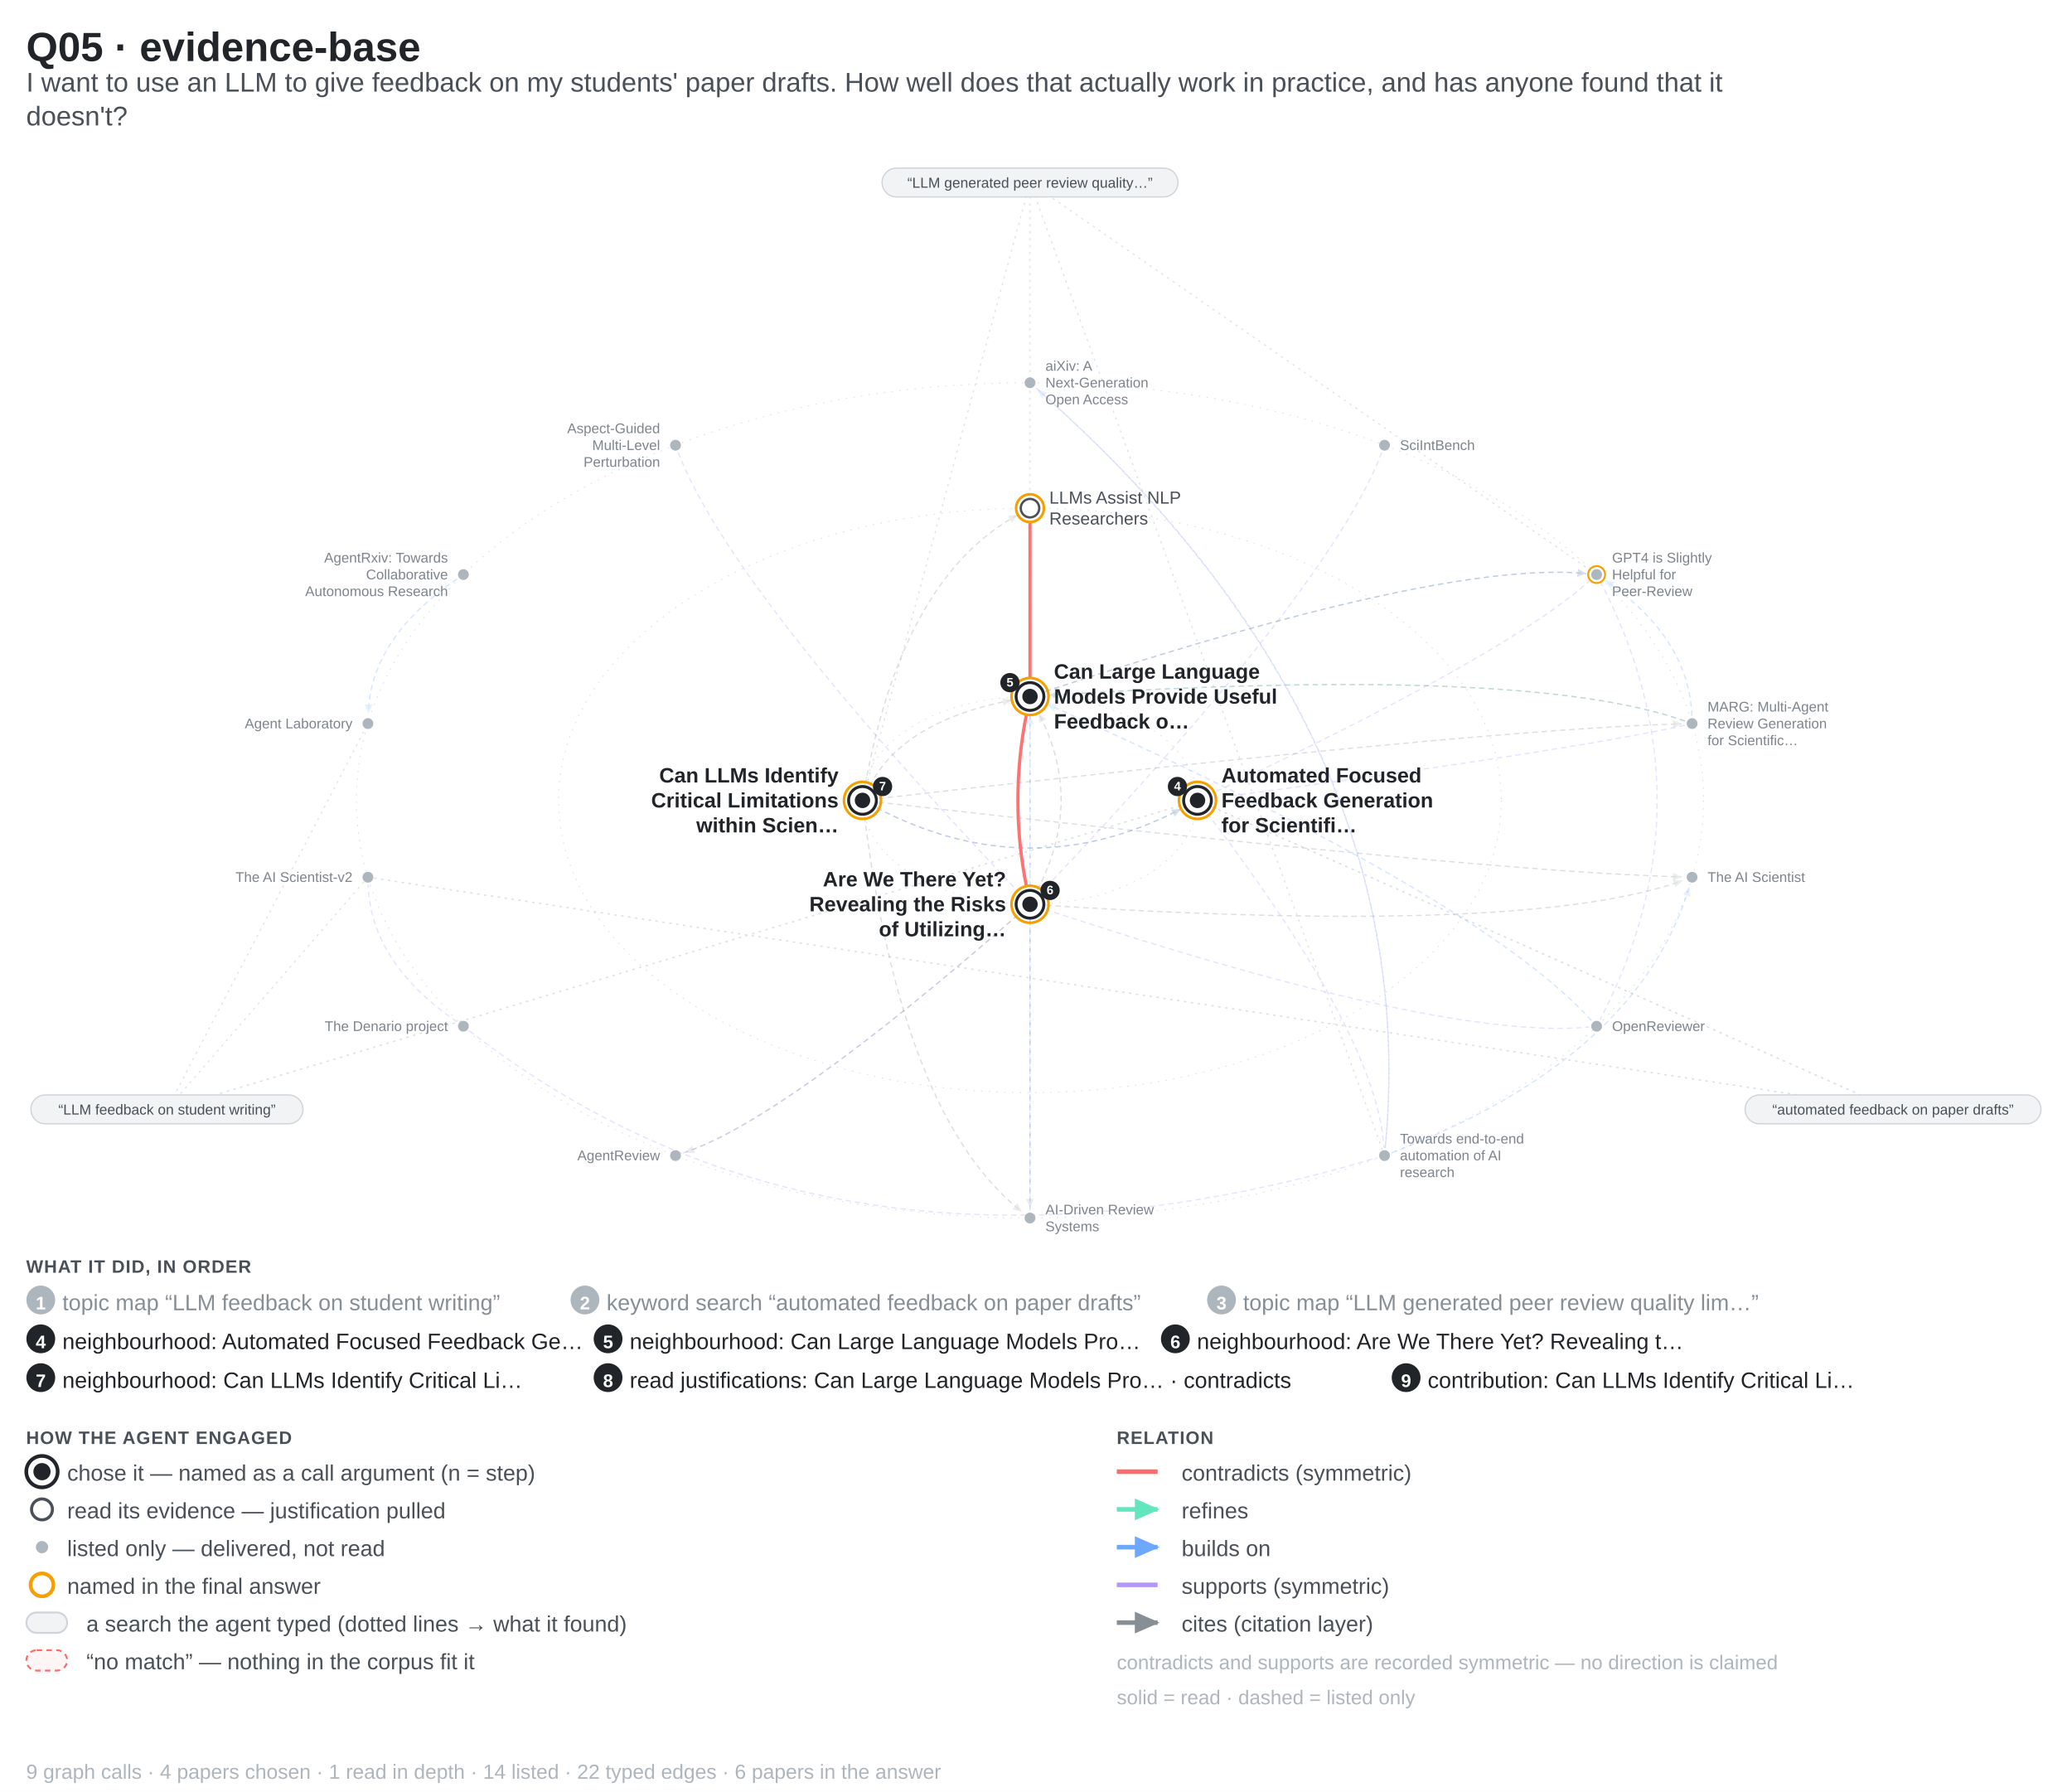
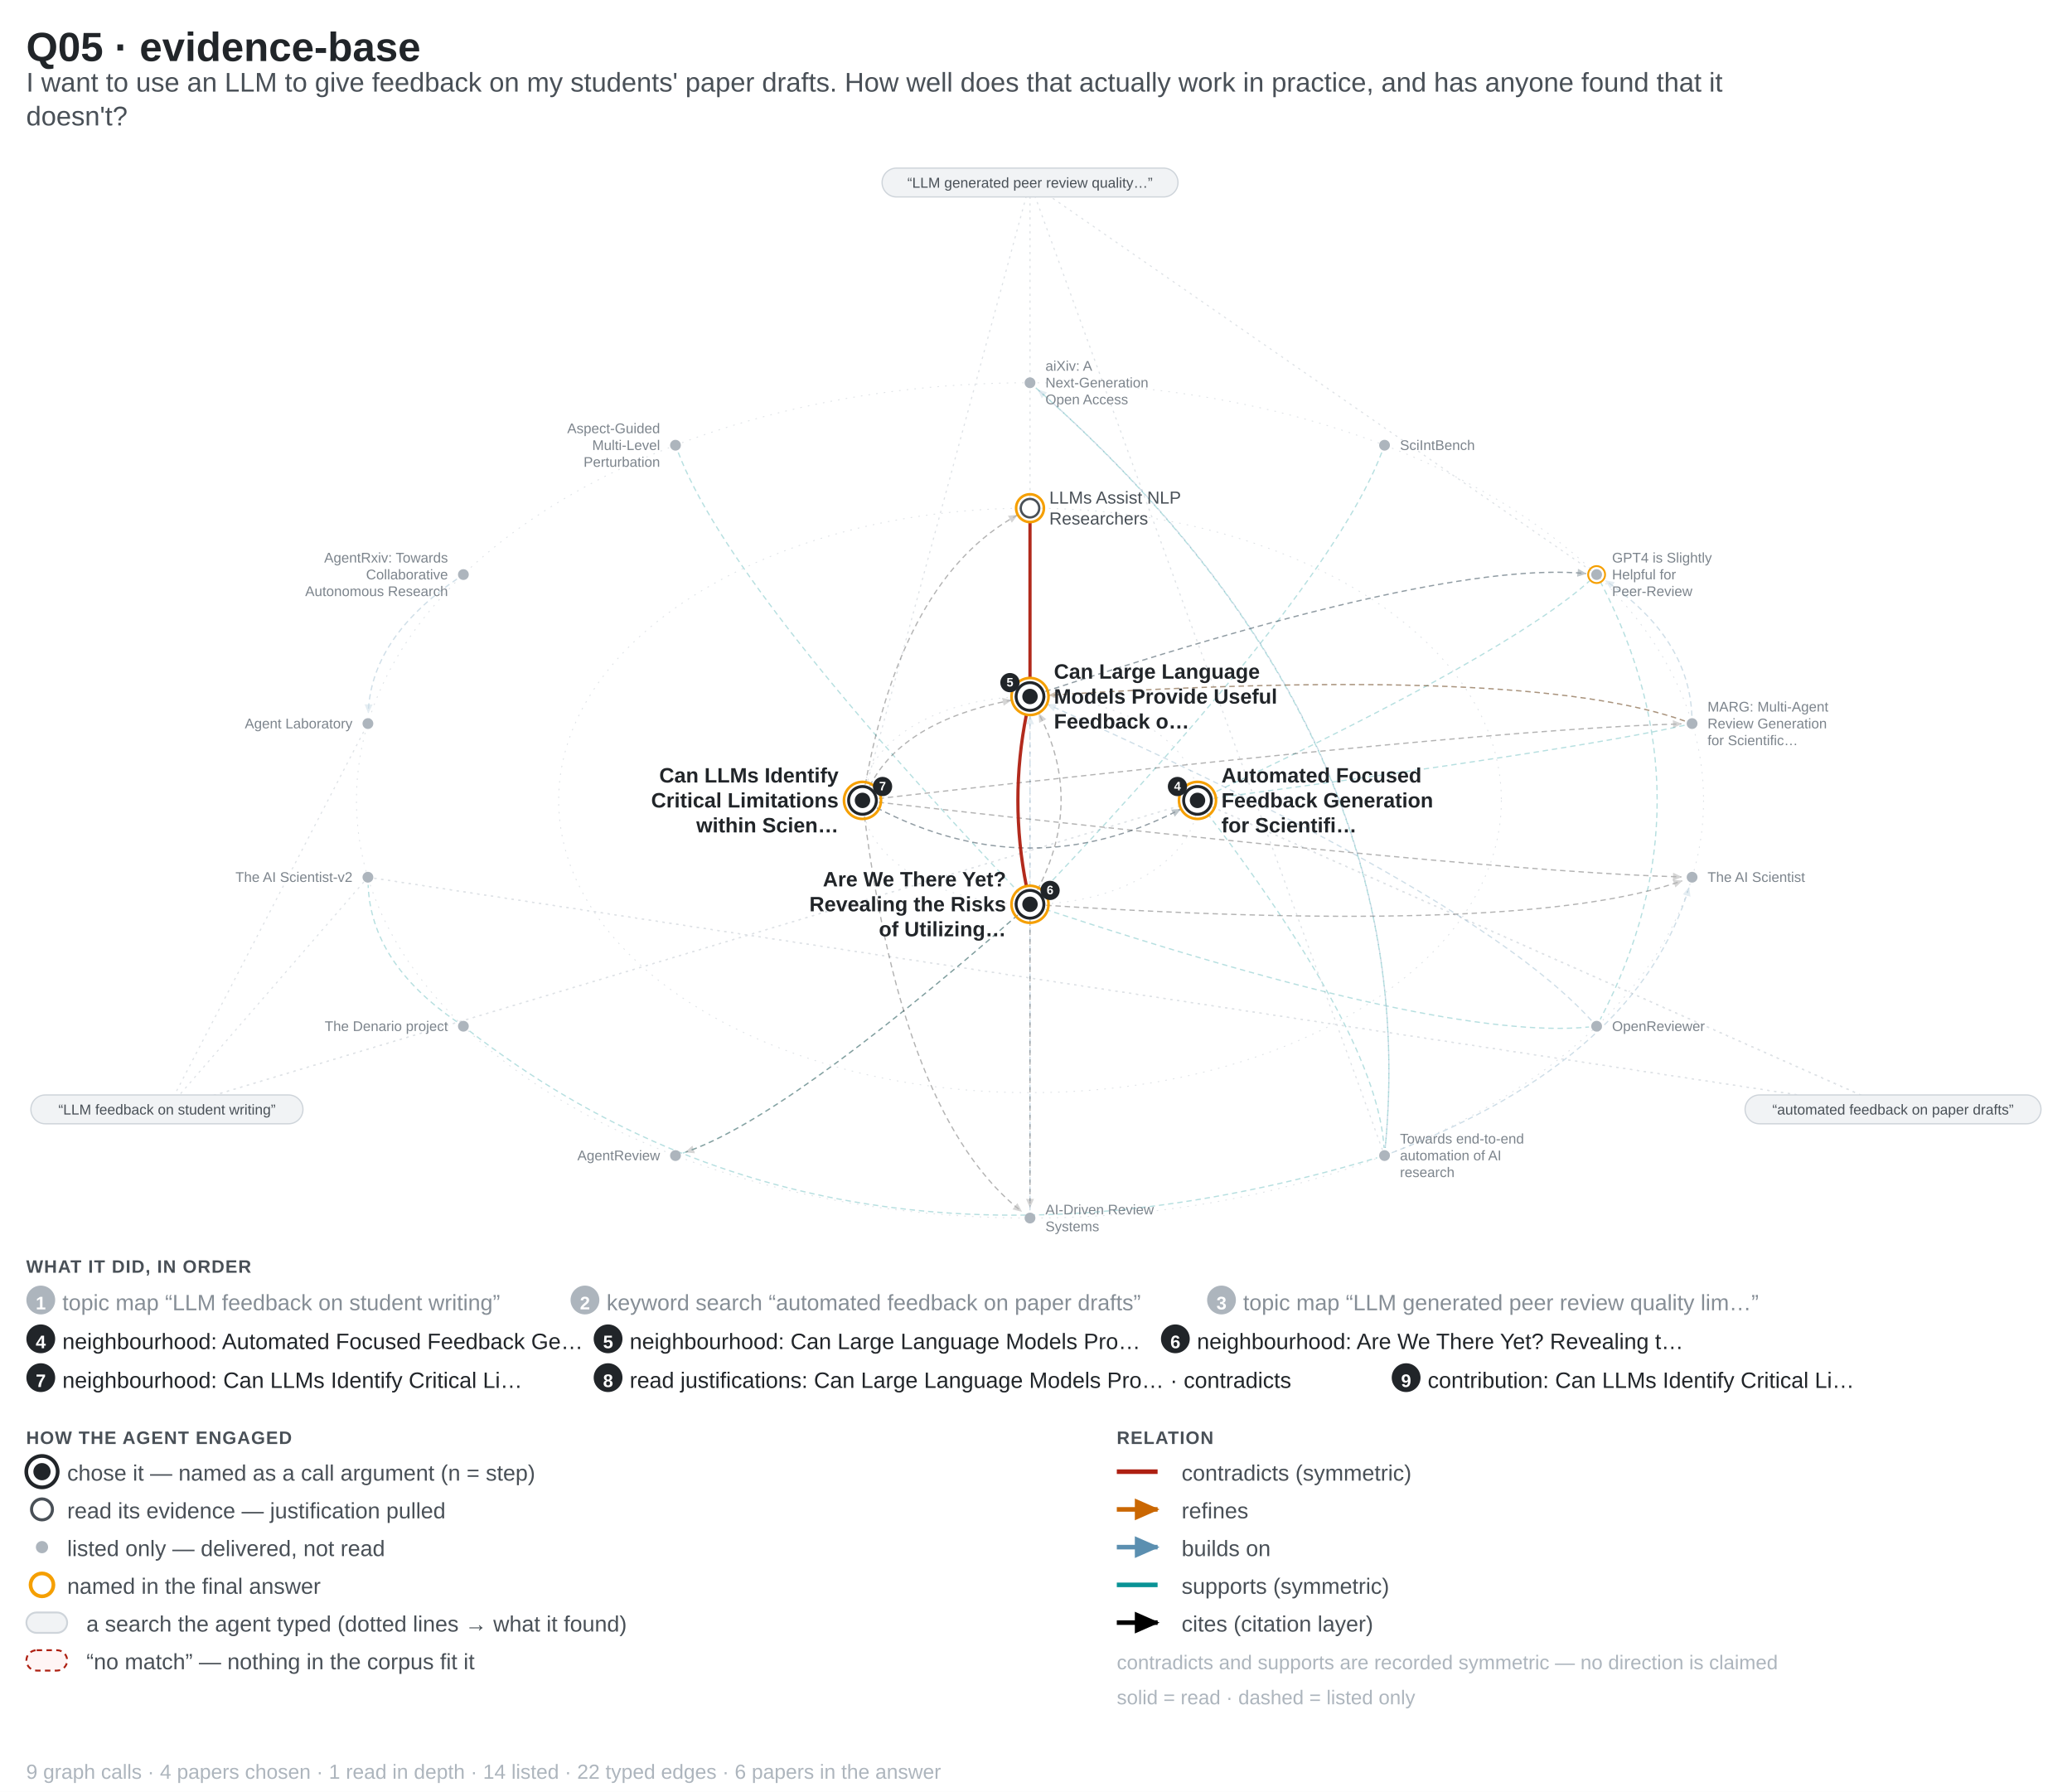
<svg xmlns="http://www.w3.org/2000/svg" width="1900" height="1643" viewBox="0 0 1900 1643" font-family="Arial, Helvetica, sans-serif">
  <rect x="0" y="0" width="1900" height="1643" fill="#ffffff" />
  <defs>
    <marker id="a_builds_on" viewBox="0 0 10 10" refX="9.2" refY="5" markerWidth="5.4" markerHeight="5.4" orient="auto-start-reverse">
-       <path d="M 0 0.6 L 10 5 L 0 9.4 z" fill="#6ea8fe" />
+       <path d="M 0 0.6 L 10 5 L 0 9.4 z" fill="#5b8fb0" />
    </marker>
    <marker id="af_builds_on" viewBox="0 0 10 10" refX="9.2" refY="5" markerWidth="7.5" markerHeight="7.5" orient="auto-start-reverse">
-       <path d="M 0 0.6 L 10 5 L 0 9.4 z" fill="#6ea8fe" opacity="0.55" />
+       <path d="M 0 0.6 L 10 5 L 0 9.4 z" fill="#5b8fb0" opacity="0.55" />
    </marker>
    <marker id="a_mentions" viewBox="0 0 10 10" refX="9.2" refY="5" markerWidth="5.4" markerHeight="5.4" orient="auto-start-reverse">
-       <path d="M 0 0.6 L 10 5 L 0 9.4 z" fill="#868e96" />
+       <path d="M 0 0.6 L 10 5 L 0 9.4 z" fill="#000000" />
    </marker>
    <marker id="af_mentions" viewBox="0 0 10 10" refX="9.2" refY="5" markerWidth="7.5" markerHeight="7.5" orient="auto-start-reverse">
-       <path d="M 0 0.6 L 10 5 L 0 9.4 z" fill="#868e96" opacity="0.55" />
+       <path d="M 0 0.6 L 10 5 L 0 9.4 z" fill="#000000" opacity="0.55" />
    </marker>
    <marker id="a_refines" viewBox="0 0 10 10" refX="9.2" refY="5" markerWidth="5.4" markerHeight="5.4" orient="auto-start-reverse">
-       <path d="M 0 0.6 L 10 5 L 0 9.4 z" fill="#63e6be" />
+       <path d="M 0 0.6 L 10 5 L 0 9.4 z" fill="#ca6702" />
    </marker>
    <marker id="af_refines" viewBox="0 0 10 10" refX="9.2" refY="5" markerWidth="7.5" markerHeight="7.5" orient="auto-start-reverse">
-       <path d="M 0 0.6 L 10 5 L 0 9.4 z" fill="#63e6be" opacity="0.55" />
+       <path d="M 0 0.6 L 10 5 L 0 9.4 z" fill="#ca6702" opacity="0.55" />
    </marker>
  </defs>
  <text x="24" y="56" font-size="37.4" font-weight="700" fill="#212529">Q05 · evidence-base</text>
  <text x="24" y="84" font-size="24.8" fill="#495057">I want to use an LLM to give feedback on my students' paper drafts. How well does that actually work in practice, and has anyone found that it</text>
  <text x="24" y="115" font-size="24.8" fill="#495057">doesn't?</text>
  <g transform="translate(944.5,733.9) scale(0.7072)">
    <ellipse cx="0" cy="0" rx="217.2" ry="134.7" fill="none" stroke="#dee2e6" stroke-width="1.2" stroke-dasharray="2 8" />
    <ellipse cx="0" cy="0" rx="611.2" ry="378.9" fill="none" stroke="#dee2e6" stroke-width="1.2" stroke-dasharray="2 8" />
    <ellipse cx="0" cy="0" rx="873.4" ry="541.5" fill="none" stroke="#dee2e6" stroke-width="1.2" stroke-dasharray="2 8" />
    <line x1="-1119.0" y1="400.6" x2="-858.5" y2="99.6" stroke="#dee2e6" stroke-width="1.5" stroke-dasharray="3 6" />
    <line x1="-1119.0" y1="400.6" x2="-858.5" y2="-99.6" stroke="#dee2e6" stroke-width="1.5" stroke-dasharray="3 6" />
    <line x1="-1119.0" y1="400.6" x2="217.2" y2="0.0" stroke="#dee2e6" stroke-width="1.5" stroke-dasharray="3 6" />
    <line x1="-1119.0" y1="400.6" x2="217.2" y2="0.0" stroke="#dee2e6" stroke-width="1.5" stroke-dasharray="3 6" />
    <line x1="1119.0" y1="400.6" x2="217.2" y2="0.0" stroke="#dee2e6" stroke-width="1.5" stroke-dasharray="3 6" />
    <line x1="1119.0" y1="400.6" x2="217.2" y2="0.0" stroke="#dee2e6" stroke-width="1.5" stroke-dasharray="3 6" />
    <line x1="1119.0" y1="400.6" x2="217.2" y2="0.0" stroke="#dee2e6" stroke-width="1.5" stroke-dasharray="3 6" />
    <line x1="1119.0" y1="400.6" x2="-858.5" y2="99.6" stroke="#dee2e6" stroke-width="1.5" stroke-dasharray="3 6" />
    <line x1="1119.0" y1="400.6" x2="-858.5" y2="99.6" stroke="#dee2e6" stroke-width="1.5" stroke-dasharray="3 6" />
    <line x1="0.0" y1="-801.1" x2="-0.0" y2="134.7" stroke="#dee2e6" stroke-width="1.5" stroke-dasharray="3 6" />
    <line x1="0.0" y1="-801.1" x2="459.7" y2="460.5" stroke="#dee2e6" stroke-width="1.5" stroke-dasharray="3 6" />
    <line x1="0.0" y1="-801.1" x2="734.7" y2="-292.8" stroke="#dee2e6" stroke-width="1.5" stroke-dasharray="3 6" />
    <line x1="0.0" y1="-801.1" x2="-217.2" y2="-0.0" stroke="#dee2e6" stroke-width="1.5" stroke-dasharray="3 6" />
-     <path d="M -743.0 287.1 Q -854.6 210.5 -858.2 109.6" fill="none" stroke="#b197fc" stroke-width="1.6" opacity="0.30" stroke-dasharray="7 5" />
-     <path d="M -743.0 -287.1 Q -854.6 -210.5 -858.0 -113.6" fill="none" stroke="#6ea8fe" stroke-width="1.6" opacity="0.30" stroke-dasharray="7 5" marker-end="url(#af_builds_on)" />
-     <path d="M -456.1 -451.1 Q -389.3 -276.0 -14.4 119.4" fill="none" stroke="#b197fc" stroke-width="1.6" opacity="0.30" stroke-dasharray="7 5" />
-     <path d="M 456.1 -451.1 Q 389.3 -276.0 14.4 119.4" fill="none" stroke="#b197fc" stroke-width="1.6" opacity="0.30" stroke-dasharray="7 5" />
-     <path d="M 460.6 450.5 Q 512.1 -90.3 10.5 -532.3" fill="none" stroke="#6ea8fe" stroke-width="1.6" opacity="0.30" stroke-dasharray="7 5" marker-end="url(#af_builds_on)" />
-     <path d="M 469.0 456.9 Q 787.8 334.7 854.5 113.0" fill="none" stroke="#6ea8fe" stroke-width="1.6" opacity="0.30" stroke-dasharray="7 5" marker-end="url(#af_builds_on)" />
-     <path d="M 7.5 -534.9 Q 512.1 -90.3 460.6 450.5" fill="none" stroke="#b197fc" stroke-width="1.6" opacity="0.30" stroke-dasharray="7 5" />
-     <path d="M -726.8 298.9 Q -245.1 671.2 450.1 463.3" fill="none" stroke="#b197fc" stroke-width="1.6" opacity="0.30" stroke-dasharray="7 5" />
-     <path d="M 229.9 16.7 Q 450.3 306.3 459.1 450.5" fill="none" stroke="#b197fc" stroke-width="1.6" opacity="0.30" stroke-dasharray="7 5" />
-     <path d="M 858.2 -109.6 Q 854.6 -210.5 746.3 -284.9" fill="none" stroke="#6ea8fe" stroke-width="1.6" opacity="0.30" stroke-dasharray="7 5" marker-end="url(#af_builds_on)" />
-     <path d="M 19.9 -141.3 Q 536.3 -312.0 720.8 -294.1" fill="none" stroke="#6ea8fe" stroke-width="1.6" opacity="0.30" stroke-dasharray="7 5" marker-end="url(#af_builds_on)" />
-     <path d="M 727.3 -286.1 Q 623.7 -191.9 236.2 -9.0" fill="none" stroke="#b197fc" stroke-width="1.6" opacity="0.30" stroke-dasharray="7 5" />
-     <path d="M 739.4 -283.9 Q 887.0 -0.0 739.4 283.9" fill="none" stroke="#b197fc" stroke-width="1.6" opacity="0.30" stroke-dasharray="7 5" />
-     <path d="M -198.6 9.7 Q -0.0 112.9 195.0 11.5" fill="none" stroke="#6ea8fe" stroke-width="1.6" opacity="0.30" stroke-dasharray="7 5" marker-end="url(#af_builds_on)" />
-     <path d="M 848.8 -97.4 Q 705.9 -65.3 238.0 -2.8" fill="none" stroke="#b197fc" stroke-width="1.6" opacity="0.30" stroke-dasharray="7 5" />
-     <path d="M -198.6 9.7 Q -0.0 112.9 195.0 11.5" fill="none" stroke="#868e96" stroke-width="1.6" opacity="0.30" stroke-dasharray="7 5" marker-end="url(#af_mentions)" />
-     <path d="M 0.0 531.5 Q 0.0 379.2 0.0 -109.7" fill="none" stroke="#6ea8fe" stroke-width="1.6" opacity="0.30" stroke-dasharray="7 5" marker-end="url(#af_builds_on)" />
-     <path d="M 728.0 285.4 Q 583.4 125.6 22.8 -124.5" fill="none" stroke="#6ea8fe" stroke-width="1.6" opacity="0.30" stroke-dasharray="7 5" marker-end="url(#af_builds_on)" />
-     <path d="M 849.1 -102.9 Q 644.8 -175.9 24.9 -136.3" fill="none" stroke="#63e6be" stroke-width="1.6" opacity="0.30" stroke-dasharray="7 5" marker-end="url(#af_refines)" />
-     <path d="M 849.1 -102.9 Q 644.8 -175.9 24.9 -136.3" fill="none" stroke="#868e96" stroke-width="1.6" opacity="0.30" stroke-dasharray="7 5" marker-end="url(#af_mentions)" />
-     <path d="M 19.9 -141.3 Q 536.3 -312.0 720.8 -294.1" fill="none" stroke="#868e96" stroke-width="1.6" opacity="0.30" stroke-dasharray="7 5" marker-end="url(#af_mentions)" />
-     <path d="M -450.2 457.3 Q -319.4 413.5 -15.8 148.5" fill="none" stroke="#b197fc" stroke-width="1.6" opacity="0.30" stroke-dasharray="7 5" />
-     <path d="M 19.9 141.3 Q 536.3 312.0 724.8 293.8" fill="none" stroke="#b197fc" stroke-width="1.6" opacity="0.30" stroke-dasharray="7 5" />
-     <path d="M -15.8 148.5 Q -319.4 413.5 -446.4 456.0" fill="none" stroke="#868e96" stroke-width="1.6" opacity="0.30" stroke-dasharray="7 5" marker-end="url(#af_mentions)" />
-     <path d="M 21.0 136.0 Q 644.8 175.9 845.4 104.3" fill="none" stroke="#868e96" stroke-width="1.6" opacity="0.30" stroke-dasharray="7 5" marker-end="url(#af_mentions)" />
-     <path d="M 9.7 116.0 Q 70.0 0.0 11.5 -112.5" fill="none" stroke="#868e96" stroke-width="1.6" opacity="0.30" stroke-dasharray="7 5" marker-end="url(#af_mentions)" />
-     <path d="M -0.0 155.7 Q 0.0 443.9 0.0 527.5" fill="none" stroke="#868e96" stroke-width="1.6" opacity="0.30" stroke-dasharray="7 5" marker-end="url(#af_mentions)" />
-     <path d="M -196.3 -2.4 Q 598.2 -92.9 844.5 -99.2" fill="none" stroke="#868e96" stroke-width="1.6" opacity="0.30" stroke-dasharray="7 5" marker-end="url(#af_mentions)" />
-     <path d="M -213.5 -20.7 Q -165.1 -288.0 -16.6 -369.8" fill="none" stroke="#868e96" stroke-width="1.6" opacity="0.30" stroke-dasharray="7 5" marker-end="url(#af_mentions)" />
-     <path d="M -196.3 2.4 Q 598.2 92.9 844.5 99.2" fill="none" stroke="#868e96" stroke-width="1.6" opacity="0.30" stroke-dasharray="7 5" marker-end="url(#af_mentions)" />
-     <path d="M -214.6 20.8 Q -165.1 411.6 -11.0 532.9" fill="none" stroke="#868e96" stroke-width="1.6" opacity="0.30" stroke-dasharray="7 5" marker-end="url(#af_mentions)" />
-     <path d="M -207.7 -18.7 Q -165.1 -102.3 -24.5 -129.9" fill="none" stroke="#868e96" stroke-width="1.6" opacity="0.30" stroke-dasharray="7 5" marker-end="url(#af_mentions)" />
-     <path d="M 0.0 -157.7 Q 0.0 -281.2 0.0 -361.9" fill="none" stroke="#ff6b6b" stroke-width="4.2" opacity="0.95" />
-     <path d="M -4.5 -112.1 Q -26.9 -0.0 -4.5 112.1" fill="none" stroke="#ff6b6b" stroke-width="4.2" opacity="0.95" />
+     <path d="M -743.0 287.1 Q -854.6 210.5 -858.2 109.6" fill="none" stroke="#0a9396" stroke-width="1.6" opacity="0.30" stroke-dasharray="7 5" />
+     <path d="M -743.0 -287.1 Q -854.6 -210.5 -858.0 -113.6" fill="none" stroke="#5b8fb0" stroke-width="1.6" opacity="0.30" stroke-dasharray="7 5" marker-end="url(#af_builds_on)" />
+     <path d="M -456.1 -451.1 Q -389.3 -276.0 -14.4 119.4" fill="none" stroke="#0a9396" stroke-width="1.6" opacity="0.30" stroke-dasharray="7 5" />
+     <path d="M 456.1 -451.1 Q 389.3 -276.0 14.4 119.4" fill="none" stroke="#0a9396" stroke-width="1.6" opacity="0.30" stroke-dasharray="7 5" />
+     <path d="M 460.6 450.5 Q 512.1 -90.3 10.5 -532.3" fill="none" stroke="#5b8fb0" stroke-width="1.6" opacity="0.30" stroke-dasharray="7 5" marker-end="url(#af_builds_on)" />
+     <path d="M 469.0 456.9 Q 787.8 334.7 854.5 113.0" fill="none" stroke="#5b8fb0" stroke-width="1.6" opacity="0.30" stroke-dasharray="7 5" marker-end="url(#af_builds_on)" />
+     <path d="M 7.5 -534.9 Q 512.1 -90.3 460.6 450.5" fill="none" stroke="#0a9396" stroke-width="1.6" opacity="0.30" stroke-dasharray="7 5" />
+     <path d="M -726.8 298.9 Q -245.1 671.2 450.1 463.3" fill="none" stroke="#0a9396" stroke-width="1.6" opacity="0.30" stroke-dasharray="7 5" />
+     <path d="M 229.9 16.7 Q 450.3 306.3 459.1 450.5" fill="none" stroke="#0a9396" stroke-width="1.6" opacity="0.30" stroke-dasharray="7 5" />
+     <path d="M 858.2 -109.6 Q 854.6 -210.5 746.3 -284.9" fill="none" stroke="#5b8fb0" stroke-width="1.6" opacity="0.30" stroke-dasharray="7 5" marker-end="url(#af_builds_on)" />
+     <path d="M 19.9 -141.3 Q 536.3 -312.0 720.8 -294.1" fill="none" stroke="#5b8fb0" stroke-width="1.6" opacity="0.30" stroke-dasharray="7 5" marker-end="url(#af_builds_on)" />
+     <path d="M 727.3 -286.1 Q 623.7 -191.9 236.2 -9.0" fill="none" stroke="#0a9396" stroke-width="1.6" opacity="0.30" stroke-dasharray="7 5" />
+     <path d="M 739.4 -283.9 Q 887.0 -0.0 739.4 283.9" fill="none" stroke="#0a9396" stroke-width="1.6" opacity="0.30" stroke-dasharray="7 5" />
+     <path d="M -198.6 9.7 Q -0.0 112.9 195.0 11.5" fill="none" stroke="#5b8fb0" stroke-width="1.6" opacity="0.30" stroke-dasharray="7 5" marker-end="url(#af_builds_on)" />
+     <path d="M 848.8 -97.4 Q 705.9 -65.3 238.0 -2.8" fill="none" stroke="#0a9396" stroke-width="1.6" opacity="0.30" stroke-dasharray="7 5" />
+     <path d="M -198.6 9.7 Q -0.0 112.9 195.0 11.5" fill="none" stroke="#000000" stroke-width="1.6" opacity="0.30" stroke-dasharray="7 5" marker-end="url(#af_mentions)" />
+     <path d="M 0.0 531.5 Q 0.0 379.2 0.0 -109.7" fill="none" stroke="#5b8fb0" stroke-width="1.6" opacity="0.30" stroke-dasharray="7 5" marker-end="url(#af_builds_on)" />
+     <path d="M 728.0 285.4 Q 583.4 125.6 22.8 -124.5" fill="none" stroke="#5b8fb0" stroke-width="1.6" opacity="0.30" stroke-dasharray="7 5" marker-end="url(#af_builds_on)" />
+     <path d="M 849.1 -102.9 Q 644.8 -175.9 24.9 -136.3" fill="none" stroke="#ca6702" stroke-width="1.6" opacity="0.30" stroke-dasharray="7 5" marker-end="url(#af_refines)" />
+     <path d="M 849.1 -102.9 Q 644.8 -175.9 24.9 -136.3" fill="none" stroke="#000000" stroke-width="1.6" opacity="0.30" stroke-dasharray="7 5" marker-end="url(#af_mentions)" />
+     <path d="M 19.9 -141.3 Q 536.3 -312.0 720.8 -294.1" fill="none" stroke="#000000" stroke-width="1.6" opacity="0.30" stroke-dasharray="7 5" marker-end="url(#af_mentions)" />
+     <path d="M -450.2 457.3 Q -319.4 413.5 -15.8 148.5" fill="none" stroke="#0a9396" stroke-width="1.6" opacity="0.30" stroke-dasharray="7 5" />
+     <path d="M 19.9 141.3 Q 536.3 312.0 724.8 293.8" fill="none" stroke="#0a9396" stroke-width="1.6" opacity="0.30" stroke-dasharray="7 5" />
+     <path d="M -15.8 148.5 Q -319.4 413.5 -446.4 456.0" fill="none" stroke="#000000" stroke-width="1.6" opacity="0.30" stroke-dasharray="7 5" marker-end="url(#af_mentions)" />
+     <path d="M 21.0 136.0 Q 644.8 175.9 845.4 104.3" fill="none" stroke="#000000" stroke-width="1.6" opacity="0.30" stroke-dasharray="7 5" marker-end="url(#af_mentions)" />
+     <path d="M 9.7 116.0 Q 70.0 0.0 11.5 -112.5" fill="none" stroke="#000000" stroke-width="1.6" opacity="0.30" stroke-dasharray="7 5" marker-end="url(#af_mentions)" />
+     <path d="M -0.0 155.7 Q 0.0 443.9 0.0 527.5" fill="none" stroke="#000000" stroke-width="1.6" opacity="0.30" stroke-dasharray="7 5" marker-end="url(#af_mentions)" />
+     <path d="M -196.3 -2.4 Q 598.2 -92.9 844.5 -99.2" fill="none" stroke="#000000" stroke-width="1.6" opacity="0.30" stroke-dasharray="7 5" marker-end="url(#af_mentions)" />
+     <path d="M -213.5 -20.7 Q -165.1 -288.0 -16.6 -369.8" fill="none" stroke="#000000" stroke-width="1.6" opacity="0.30" stroke-dasharray="7 5" marker-end="url(#af_mentions)" />
+     <path d="M -196.3 2.4 Q 598.2 92.9 844.5 99.2" fill="none" stroke="#000000" stroke-width="1.6" opacity="0.30" stroke-dasharray="7 5" marker-end="url(#af_mentions)" />
+     <path d="M -214.6 20.8 Q -165.1 411.6 -11.0 532.9" fill="none" stroke="#000000" stroke-width="1.6" opacity="0.30" stroke-dasharray="7 5" marker-end="url(#af_mentions)" />
+     <path d="M -207.7 -18.7 Q -165.1 -102.3 -24.5 -129.9" fill="none" stroke="#000000" stroke-width="1.6" opacity="0.30" stroke-dasharray="7 5" marker-end="url(#af_mentions)" />
+     <path d="M 0.0 -157.7 Q 0.0 -281.2 0.0 -361.9" fill="none" stroke="#ae2012" stroke-width="4.2" opacity="0.95" />
+     <path d="M -4.5 -112.1 Q -26.9 -0.0 -4.5 112.1" fill="none" stroke="#ae2012" stroke-width="4.2" opacity="0.95" />
    <circle cx="0.0" cy="-541.5" r="7.0" fill="#adb5bd" />
    <text x="20.0" y="-557.1" font-size="18.2" text-anchor="start" fill="#7c848c" font-weight="400">aiXiv: A</text>
    <text x="20.0" y="-535.4" font-size="18.2" text-anchor="start" fill="#7c848c" font-weight="400">Next-Generation</text>
    <text x="20.0" y="-513.6" font-size="18.2" text-anchor="start" fill="#7c848c" font-weight="400">Open Access</text>
    <circle cx="459.7" cy="-460.5" r="7.0" fill="#adb5bd" />
    <text x="479.7" y="-454.3" font-size="18.2" text-anchor="start" fill="#7c848c" font-weight="400">SciIntBench</text>
    <circle cx="734.7" cy="-292.8" r="11.0" fill="none" stroke="#f59f00" stroke-width="2.4" />
    <circle cx="734.7" cy="-292.8" r="7.0" fill="#adb5bd" />
    <text x="754.7" y="-308.4" font-size="18.2" text-anchor="start" fill="#7c848c" font-weight="400">GPT4 is Slightly</text>
    <text x="754.7" y="-286.6" font-size="18.2" text-anchor="start" fill="#7c848c" font-weight="400">Helpful for</text>
    <text x="754.7" y="-264.9" font-size="18.2" text-anchor="start" fill="#7c848c" font-weight="400">Peer-Review</text>
    <circle cx="858.5" cy="-99.6" r="7.0" fill="#adb5bd" />
    <text x="878.5" y="-115.2" font-size="18.2" text-anchor="start" fill="#7c848c" font-weight="400">MARG: Multi-Agent</text>
    <text x="878.5" y="-93.4" font-size="18.2" text-anchor="start" fill="#7c848c" font-weight="400">Review Generation</text>
    <text x="878.5" y="-71.6" font-size="18.2" text-anchor="start" fill="#7c848c" font-weight="400">for Scientific…</text>
    <circle cx="858.5" cy="99.6" r="7.0" fill="#adb5bd" />
    <text x="878.5" y="105.7" font-size="18.2" text-anchor="start" fill="#7c848c" font-weight="400">The AI Scientist</text>
    <circle cx="734.7" cy="292.8" r="7.0" fill="#adb5bd" />
    <text x="754.7" y="299.0" font-size="18.2" text-anchor="start" fill="#7c848c" font-weight="400">OpenReviewer</text>
    <circle cx="459.7" cy="460.5" r="7.0" fill="#adb5bd" />
    <text x="479.7" y="444.9" font-size="18.2" text-anchor="start" fill="#7c848c" font-weight="400">Towards end-to-end</text>
    <text x="479.7" y="466.6" font-size="18.2" text-anchor="start" fill="#7c848c" font-weight="400">automation of AI</text>
    <text x="479.7" y="488.4" font-size="18.2" text-anchor="start" fill="#7c848c" font-weight="400">research</text>
    <circle cx="0.0" cy="541.5" r="7.0" fill="#adb5bd" />
    <text x="20.0" y="536.8" font-size="18.2" text-anchor="start" fill="#7c848c" font-weight="400">AI-Driven Review</text>
    <text x="20.0" y="558.6" font-size="18.2" text-anchor="start" fill="#7c848c" font-weight="400">Systems</text>
    <circle cx="-459.7" cy="460.5" r="7.0" fill="#adb5bd" />
    <text x="-479.7" y="466.6" font-size="18.2" text-anchor="end" fill="#7c848c" font-weight="400">AgentReview</text>
    <circle cx="-734.7" cy="292.8" r="7.0" fill="#adb5bd" />
    <text x="-754.7" y="299.0" font-size="18.2" text-anchor="end" fill="#7c848c" font-weight="400">The Denario project</text>
    <circle cx="-858.5" cy="99.6" r="7.0" fill="#adb5bd" />
    <text x="-878.5" y="105.7" font-size="18.2" text-anchor="end" fill="#7c848c" font-weight="400">The AI Scientist-v2</text>
    <circle cx="-858.5" cy="-99.6" r="7.0" fill="#adb5bd" />
    <text x="-878.5" y="-93.4" font-size="18.2" text-anchor="end" fill="#7c848c" font-weight="400">Agent Laboratory</text>
    <circle cx="-734.7" cy="-292.8" r="7.0" fill="#adb5bd" />
    <text x="-754.7" y="-308.4" font-size="18.2" text-anchor="end" fill="#7c848c" font-weight="400">AgentRxiv: Towards</text>
    <text x="-754.7" y="-286.6" font-size="18.2" text-anchor="end" fill="#7c848c" font-weight="400">Collaborative</text>
    <text x="-754.7" y="-264.9" font-size="18.2" text-anchor="end" fill="#7c848c" font-weight="400">Autonomous Research</text>
    <circle cx="-459.7" cy="-460.5" r="7.0" fill="#adb5bd" />
    <text x="-479.7" y="-476.1" font-size="18.2" text-anchor="end" fill="#7c848c" font-weight="400">Aspect-Guided</text>
    <text x="-479.7" y="-454.3" font-size="18.2" text-anchor="end" fill="#7c848c" font-weight="400">Multi-Level</text>
    <text x="-479.7" y="-432.5" font-size="18.2" text-anchor="end" fill="#7c848c" font-weight="400">Perturbation</text>
    <circle cx="0.0" cy="-378.9" r="18.0" fill="none" stroke="#f59f00" stroke-width="3.4" />
    <circle cx="0.0" cy="-378.9" r="12.0" fill="#ffffff" stroke="#495057" stroke-width="3" />
    <text x="25.0" y="-384.8" font-size="22.6" text-anchor="start" fill="#495057" font-weight="400">LLMs Assist NLP</text>
    <text x="25.0" y="-357.7" font-size="22.6" text-anchor="start" fill="#495057" font-weight="400">Researchers</text>
    <circle cx="0.0" cy="-134.7" r="24.0" fill="none" stroke="#f59f00" stroke-width="3.4" />
    <circle cx="0.0" cy="-134.7" r="18.0" fill="#ffffff" stroke="#212529" stroke-width="3.8" />
    <circle cx="0.0" cy="-134.7" r="10.0" fill="#212529" />
    <circle cx="-26.0" cy="-152.7" r="12.5" fill="#212529" />
    <text x="-26.0" y="-147.7" font-size="16" text-anchor="middle" fill="#ffffff" font-weight="700">5</text>
    <text x="31.0" y="-157.8" font-size="27.0" text-anchor="start" fill="#212529" font-weight="700">Can Large Language</text>
    <text x="31.0" y="-125.5" font-size="27.0" text-anchor="start" fill="#212529" font-weight="700">Models Provide Useful</text>
    <text x="31.0" y="-93.2" font-size="27.0" text-anchor="start" fill="#212529" font-weight="700">Feedback o…</text>
    <circle cx="217.2" cy="0.0" r="24.0" fill="none" stroke="#f59f00" stroke-width="3.4" />
    <circle cx="217.2" cy="0.0" r="18.0" fill="#ffffff" stroke="#212529" stroke-width="3.8" />
    <circle cx="217.2" cy="0.0" r="10.0" fill="#212529" />
    <circle cx="191.2" cy="-18.0" r="12.5" fill="#212529" />
    <text x="191.2" y="-13.0" font-size="16" text-anchor="middle" fill="#ffffff" font-weight="700">4</text>
    <text x="248.2" y="-23.2" font-size="27.0" text-anchor="start" fill="#212529" font-weight="700">Automated Focused</text>
    <text x="248.2" y="9.2" font-size="27.0" text-anchor="start" fill="#212529" font-weight="700">Feedback Generation</text>
    <text x="248.2" y="41.5" font-size="27.0" text-anchor="start" fill="#212529" font-weight="700">for Scientifi…</text>
    <circle cx="-0.0" cy="134.7" r="24.0" fill="none" stroke="#f59f00" stroke-width="3.4" />
    <circle cx="-0.0" cy="134.7" r="18.0" fill="#ffffff" stroke="#212529" stroke-width="3.8" />
    <circle cx="-0.0" cy="134.7" r="10.0" fill="#212529" />
    <circle cx="26.0" cy="116.7" r="12.5" fill="#212529" />
    <text x="26.0" y="121.7" font-size="16" text-anchor="middle" fill="#ffffff" font-weight="700">6</text>
    <text x="-31.0" y="111.5" font-size="27.0" text-anchor="end" fill="#212529" font-weight="700">Are We There Yet?</text>
    <text x="-31.0" y="143.8" font-size="27.0" text-anchor="end" fill="#212529" font-weight="700">Revealing the Risks</text>
    <text x="-31.0" y="176.2" font-size="27.0" text-anchor="end" fill="#212529" font-weight="700">of Utilizing…</text>
    <circle cx="-217.2" cy="-0.0" r="24.0" fill="none" stroke="#f59f00" stroke-width="3.4" />
    <circle cx="-217.2" cy="-0.0" r="18.0" fill="#ffffff" stroke="#212529" stroke-width="3.8" />
    <circle cx="-217.2" cy="-0.0" r="10.0" fill="#212529" />
    <circle cx="-191.2" cy="-18.0" r="12.5" fill="#212529" />
    <text x="-191.2" y="-13.0" font-size="16" text-anchor="middle" fill="#ffffff" font-weight="700">7</text>
    <text x="-248.2" y="-23.2" font-size="27.0" text-anchor="end" fill="#212529" font-weight="700">Can LLMs Identify</text>
    <text x="-248.2" y="9.2" font-size="27.0" text-anchor="end" fill="#212529" font-weight="700">Critical Limitations</text>
    <text x="-248.2" y="41.5" font-size="27.0" text-anchor="end" fill="#212529" font-weight="700">within Scien…</text>
    <rect x="-1295.5" y="381.9" width="352.8" height="37.4" rx="18.7" fill="#f1f3f5" stroke="#ced4da" stroke-width="1.6" />
    <text x="-1119.0" y="407.3" font-size="18.7" text-anchor="middle" fill="#495057">“LLM feedback on student writing”</text>
    <rect x="927.2" y="381.9" width="383.7" height="37.4" rx="18.7" fill="#f1f3f5" stroke="#ced4da" stroke-width="1.6" />
    <text x="1119.0" y="407.3" font-size="18.7" text-anchor="middle" fill="#495057">“automated feedback on paper drafts”</text>
    <rect x="-191.8" y="-819.8" width="383.7" height="37.4" rx="18.7" fill="#f1f3f5" stroke="#ced4da" stroke-width="1.6" />
    <text x="0.0" y="-794.4" font-size="18.7" text-anchor="middle" fill="#495057">“LLM generated peer review quality…”</text>
  </g>
  <text x="24" y="1167" font-size="16.5" font-weight="700" fill="#495057" letter-spacing="0.8">WHAT IT DID, IN ORDER</text>
  <circle cx="37.4" cy="1192.0" r="13.2" fill="#adb5bd" />
  <text x="37.4" y="1200.6" font-size="16.7" text-anchor="middle" fill="#ffffff" font-weight="700">1</text>
  <text x="57.2" y="1201.4" font-size="20.4" fill="#868e96">topic map “LLM feedback on student writing”</text>
  <circle cx="536.4" cy="1192.0" r="13.2" fill="#adb5bd" />
  <text x="536.4" y="1200.6" font-size="16.7" text-anchor="middle" fill="#ffffff" font-weight="700">2</text>
  <text x="556.2" y="1201.4" font-size="20.4" fill="#868e96">keyword search “automated feedback on paper drafts”</text>
  <circle cx="1120.1" cy="1192.0" r="13.2" fill="#adb5bd" />
  <text x="1120.1" y="1200.6" font-size="16.7" text-anchor="middle" fill="#ffffff" font-weight="700">3</text>
  <text x="1139.9" y="1201.4" font-size="20.4" fill="#868e96">topic map “LLM generated peer review quality lim…”</text>
  <circle cx="37.4" cy="1227.6" r="13.2" fill="#212529" />
  <text x="37.4" y="1236.2" font-size="16.7" text-anchor="middle" fill="#ffffff" font-weight="700">4</text>
  <text x="57.2" y="1237.0" font-size="20.4" fill="#212529">neighbourhood: Automated Focused Feedback Ge…</text>
  <circle cx="557.6" cy="1227.6" r="13.2" fill="#212529" />
  <text x="557.6" y="1236.2" font-size="16.7" text-anchor="middle" fill="#ffffff" font-weight="700">5</text>
  <text x="577.4" y="1237.0" font-size="20.4" fill="#212529">neighbourhood: Can Large Language Models Pro…</text>
  <circle cx="1077.8" cy="1227.6" r="13.2" fill="#212529" />
  <text x="1077.8" y="1236.2" font-size="16.7" text-anchor="middle" fill="#ffffff" font-weight="700">6</text>
  <text x="1097.6" y="1237.0" font-size="20.4" fill="#212529">neighbourhood: Are We There Yet? Revealing t…</text>
  <circle cx="37.4" cy="1263.2" r="13.2" fill="#212529" />
  <text x="37.4" y="1271.8" font-size="16.7" text-anchor="middle" fill="#ffffff" font-weight="700">7</text>
  <text x="57.2" y="1272.6" font-size="20.4" fill="#212529">neighbourhood: Can LLMs Identify Critical Li…</text>
  <circle cx="557.6" cy="1263.2" r="13.2" fill="#212529" />
  <text x="557.6" y="1271.8" font-size="16.7" text-anchor="middle" fill="#ffffff" font-weight="700">8</text>
  <text x="577.4" y="1272.6" font-size="20.4" fill="#212529">read justifications: Can Large Language Models Pro… · contradicts</text>
  <circle cx="1289.4" cy="1263.2" r="13.2" fill="#212529" />
  <text x="1289.4" y="1271.8" font-size="16.7" text-anchor="middle" fill="#ffffff" font-weight="700">9</text>
  <text x="1309.2" y="1272.6" font-size="20.4" fill="#212529">contribution: Can LLMs Identify Critical Li…</text>
  <text x="24" y="1324" font-size="16.5" font-weight="700" fill="#495057" letter-spacing="0.8">HOW THE AGENT ENGAGED</text>
  <circle cx="38.5" cy="1349.4" r="14.4" fill="#fff" stroke="#212529" stroke-width="3.4" />
  <circle cx="38.5" cy="1349.4" r="7.9" fill="#212529" />
  <text x="61.6" y="1357.6" font-size="20.4" fill="#495057">chose it — named as a call argument (n = step)</text>
  <circle cx="38.5" cy="1384.0" r="9.6" fill="#fff" stroke="#495057" stroke-width="2.8" />
  <text x="61.6" y="1392.2" font-size="20.4" fill="#495057">read its evidence — justification pulled</text>
  <circle cx="38.5" cy="1418.6" r="5.6" fill="#adb5bd" />
  <text x="61.6" y="1426.8" font-size="20.4" fill="#495057">listed only — delivered, not read</text>
  <circle cx="38.5" cy="1453.2" r="10.5" fill="none" stroke="#f59f00" stroke-width="3.4" />
  <text x="61.6" y="1461.4" font-size="20.4" fill="#495057">named in the final answer</text>
  <rect x="24.2" y="1478.5" width="37.4" height="18.7" rx="9.4" fill="#f1f3f5" stroke="#ced4da" stroke-width="1.7" />
  <text x="79.2" y="1496.0" font-size="20.4" fill="#495057">a search the agent typed (dotted lines → what it found)</text>
-   <rect x="24.2" y="1513.1" width="37.4" height="18.7" rx="9.4" fill="#fff5f5" stroke="#ff6b6b" stroke-width="1.7" stroke-dasharray="5 4" />
+   <rect x="24.2" y="1513.1" width="37.4" height="18.7" rx="9.4" fill="#fff5f5" stroke="#ae2012" stroke-width="1.7" stroke-dasharray="5 4" />
  <text x="79.2" y="1530.6" font-size="20.4" fill="#495057">“no match” — nothing in the corpus fit it</text>
  <text x="1024" y="1324" font-size="16.5" font-weight="700" fill="#495057" letter-spacing="0.8">RELATION</text>
-   <path d="M 1024.1 1349.4 L 1061.5 1349.4" stroke="#ff6b6b" stroke-width="4.2" fill="none" />
+   <path d="M 1024.1 1349.4 L 1061.5 1349.4" stroke="#ae2012" stroke-width="4.2" fill="none" />
  <text x="1083.5" y="1357.6" font-size="20.4" fill="#495057">contradicts (symmetric)</text>
-   <path d="M 1024.1 1384.0 L 1061.5 1384.0" stroke="#63e6be" stroke-width="4.2" fill="none" marker-end="url(#a_refines)" />
+   <path d="M 1024.1 1384.0 L 1061.5 1384.0" stroke="#ca6702" stroke-width="4.2" fill="none" marker-end="url(#a_refines)" />
  <text x="1083.5" y="1392.2" font-size="20.4" fill="#495057">refines</text>
-   <path d="M 1024.1 1418.6 L 1061.5 1418.6" stroke="#6ea8fe" stroke-width="4.2" fill="none" marker-end="url(#a_builds_on)" />
+   <path d="M 1024.1 1418.6 L 1061.5 1418.6" stroke="#5b8fb0" stroke-width="4.2" fill="none" marker-end="url(#a_builds_on)" />
  <text x="1083.5" y="1426.8" font-size="20.4" fill="#495057">builds on</text>
-   <path d="M 1024.1 1453.2 L 1061.5 1453.2" stroke="#b197fc" stroke-width="4.2" fill="none" />
+   <path d="M 1024.1 1453.2 L 1061.5 1453.2" stroke="#0a9396" stroke-width="4.2" fill="none" />
  <text x="1083.5" y="1461.4" font-size="20.4" fill="#495057">supports (symmetric)</text>
-   <path d="M 1024.1 1487.8 L 1061.5 1487.8" stroke="#868e96" stroke-width="4.2" fill="none" marker-end="url(#a_mentions)" />
+   <path d="M 1024.1 1487.8 L 1061.5 1487.8" stroke="#000000" stroke-width="4.2" fill="none" marker-end="url(#a_mentions)" />
  <text x="1083.5" y="1496.0" font-size="20.4" fill="#495057">cites (citation layer)</text>
  <text x="1024.1" y="1530.6" font-size="18.3" fill="#adb5bd">contradicts and supports are recorded symmetric — no direction is claimed</text>
  <text x="1024.1" y="1562.7" font-size="18.3" fill="#adb5bd">solid = read · dashed = listed only</text>
  <text x="24" y="1631" font-size="18.7" fill="#adb5bd">9 graph calls · 4 papers chosen · 1 read in depth · 14 listed · 22 typed edges · 6 papers in the answer</text>
</svg>
